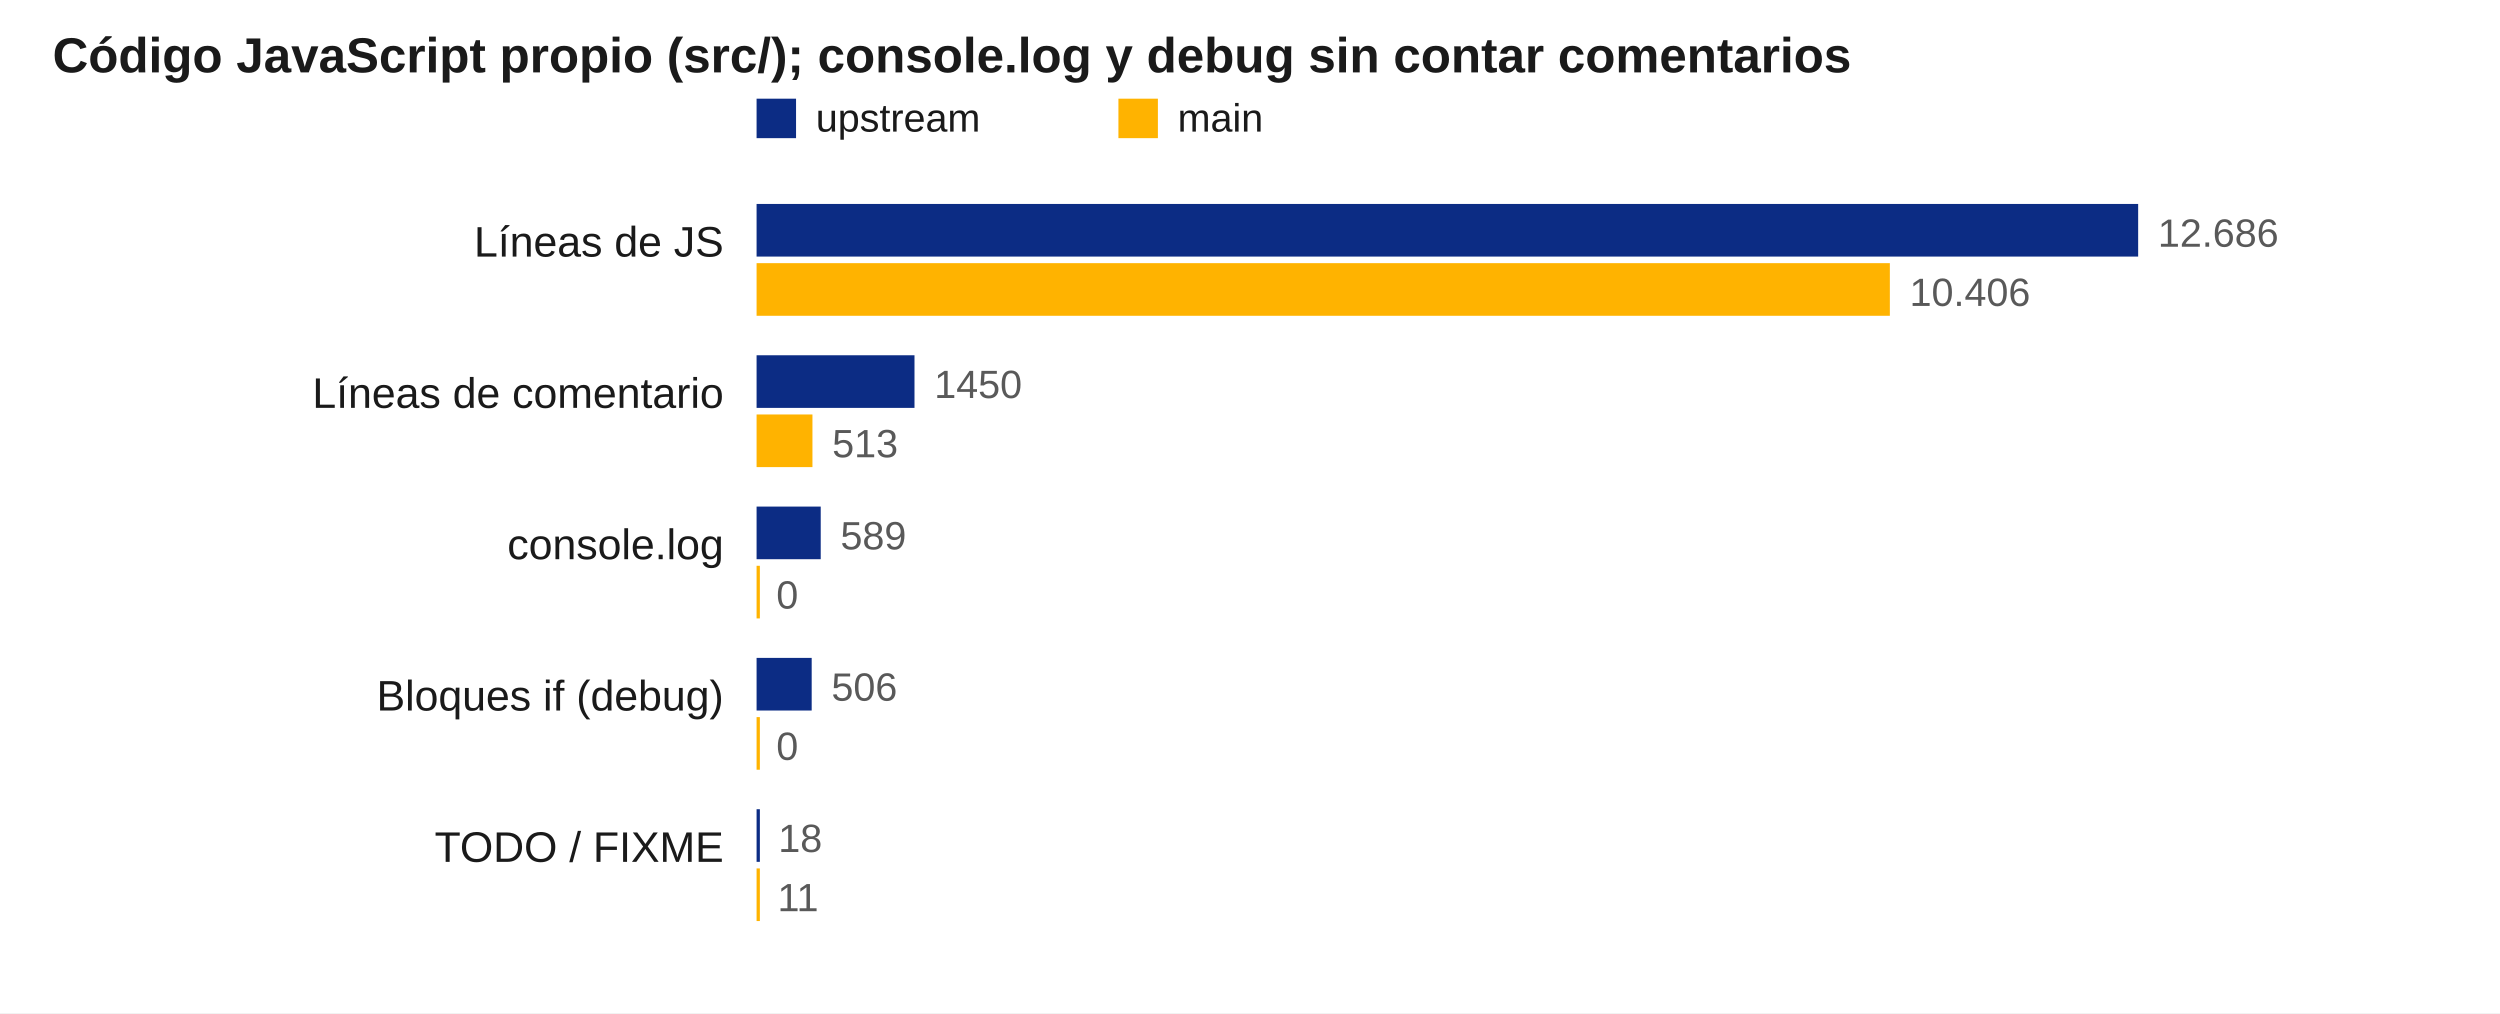
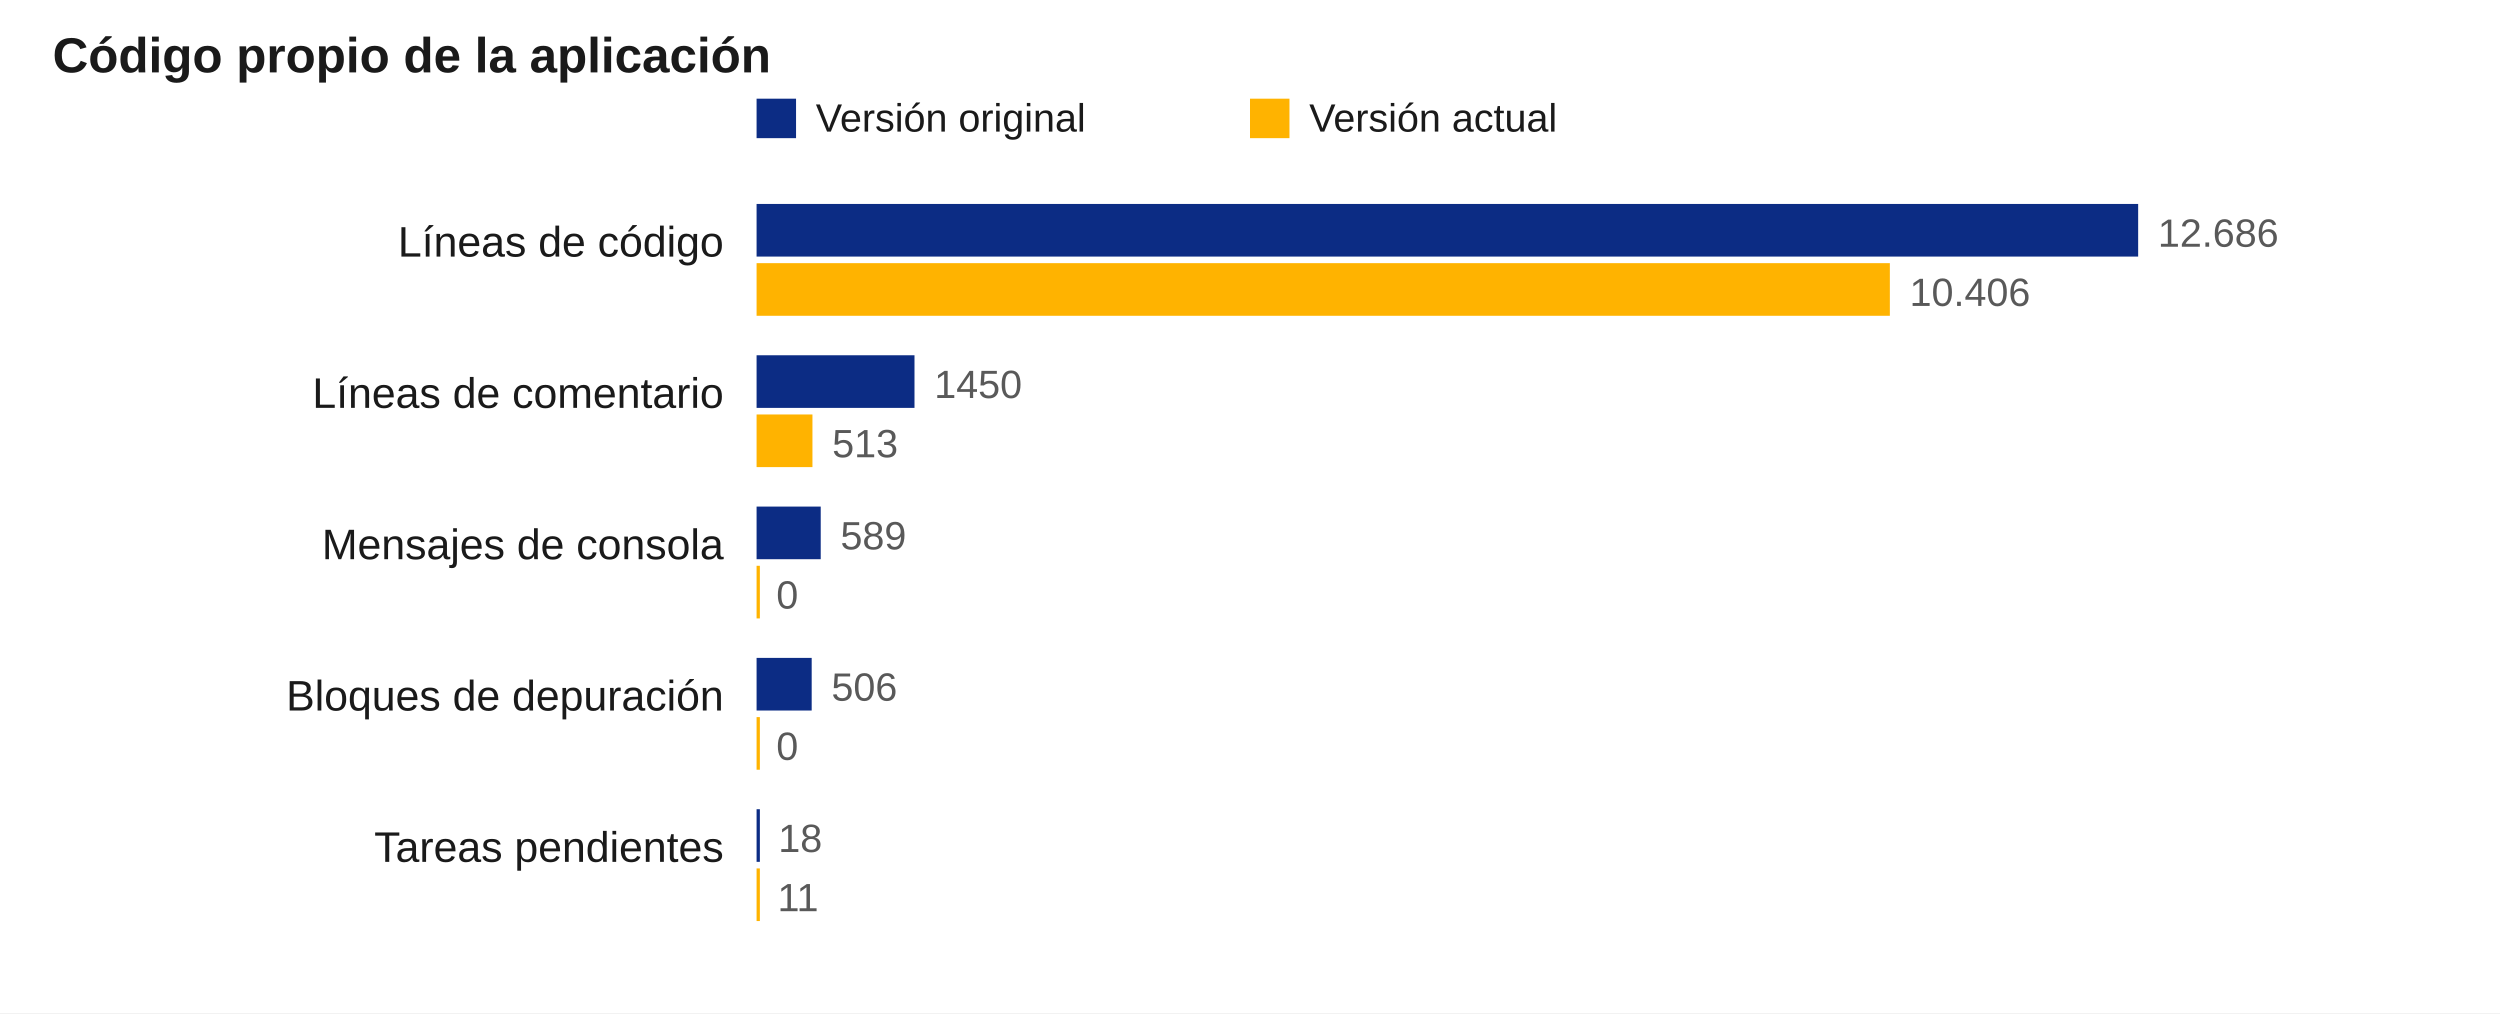
<svg xmlns="http://www.w3.org/2000/svg" width="760" height="308" viewBox="0 0 760 308" font-family="Arial, Liberation Sans, sans-serif">
  <rect width="100%" height="100%" fill="#FFFFFF" />
-   <text x="16" y="22" font-size="15" font-weight="700" fill="#1A1A1A">Código JavaScript propio (src/); console.log y debug sin contar comentarios</text>
+   <text x="16" y="22" font-size="15" font-weight="700" fill="#1A1A1A">Código propio de la aplicación</text>
  <rect x="230" y="30" width="12" height="12" fill="#0C2C84" />
-   <text x="248" y="40" font-size="12" fill="#1A1A1A">upstream</text>
-   <rect x="340" y="30" width="12" height="12" fill="#FFB300" />
-   <text x="358" y="40" font-size="12" fill="#1A1A1A">main</text>
-   <text x="220" y="78" text-anchor="end" font-size="13" fill="#1A1A1A">Líneas de JS</text>
+   <text x="248" y="40" font-size="12" fill="#1A1A1A">Versión original</text>
+   <rect x="380" y="30" width="12" height="12" fill="#FFB300" />
+   <text x="398" y="40" font-size="12" fill="#1A1A1A">Versión actual</text>
+   <text x="220" y="78" text-anchor="end" font-size="13" fill="#1A1A1A">Líneas de código</text>
  <rect x="230" y="62" width="420" height="16" fill="#0C2C84" />
  <text x="656" y="75" font-size="12" fill="#595959">12.686</text>
  <rect x="230" y="80" width="344.515" height="16" fill="#FFB300" />
  <text x="580.515" y="93" font-size="12" fill="#595959">10.406</text>
  <text x="220" y="124" text-anchor="end" font-size="13" fill="#1A1A1A">Líneas de comentario</text>
  <rect x="230" y="108" width="48.006" height="16" fill="#0C2C84" />
  <text x="284.006" y="121" font-size="12" fill="#595959">1450</text>
  <rect x="230" y="126" width="16.984" height="16" fill="#FFB300" />
  <text x="252.984" y="139" font-size="12" fill="#595959">513</text>
-   <text x="220" y="170" text-anchor="end" font-size="13" fill="#1A1A1A">console.log</text>
+   <text x="220" y="170" text-anchor="end" font-size="13" fill="#1A1A1A">Mensajes de consola</text>
  <rect x="230" y="154" width="19.5" height="16" fill="#0C2C84" />
  <text x="255.5" y="167" font-size="12" fill="#595959">589</text>
  <rect x="230" y="172" width="1" height="16" fill="#FFB300" />
  <text x="236" y="185" font-size="12" fill="#595959">0</text>
-   <text x="220" y="216" text-anchor="end" font-size="13" fill="#1A1A1A">Bloques if (debug)</text>
+   <text x="220" y="216" text-anchor="end" font-size="13" fill="#1A1A1A">Bloques de depuración</text>
  <rect x="230" y="200" width="16.752" height="16" fill="#0C2C84" />
  <text x="252.752" y="213" font-size="12" fill="#595959">506</text>
  <rect x="230" y="218" width="1" height="16" fill="#FFB300" />
  <text x="236" y="231" font-size="12" fill="#595959">0</text>
-   <text x="220" y="262" text-anchor="end" font-size="13" fill="#1A1A1A">TODO / FIXME</text>
+   <text x="220" y="262" text-anchor="end" font-size="13" fill="#1A1A1A">Tareas pendientes</text>
  <rect x="230" y="246" width="1" height="16" fill="#0C2C84" />
  <text x="236.596" y="259" font-size="12" fill="#595959">18</text>
  <rect x="230" y="264" width="1" height="16" fill="#FFB300" />
  <text x="236.364" y="277" font-size="12" fill="#595959">11</text>
</svg>
